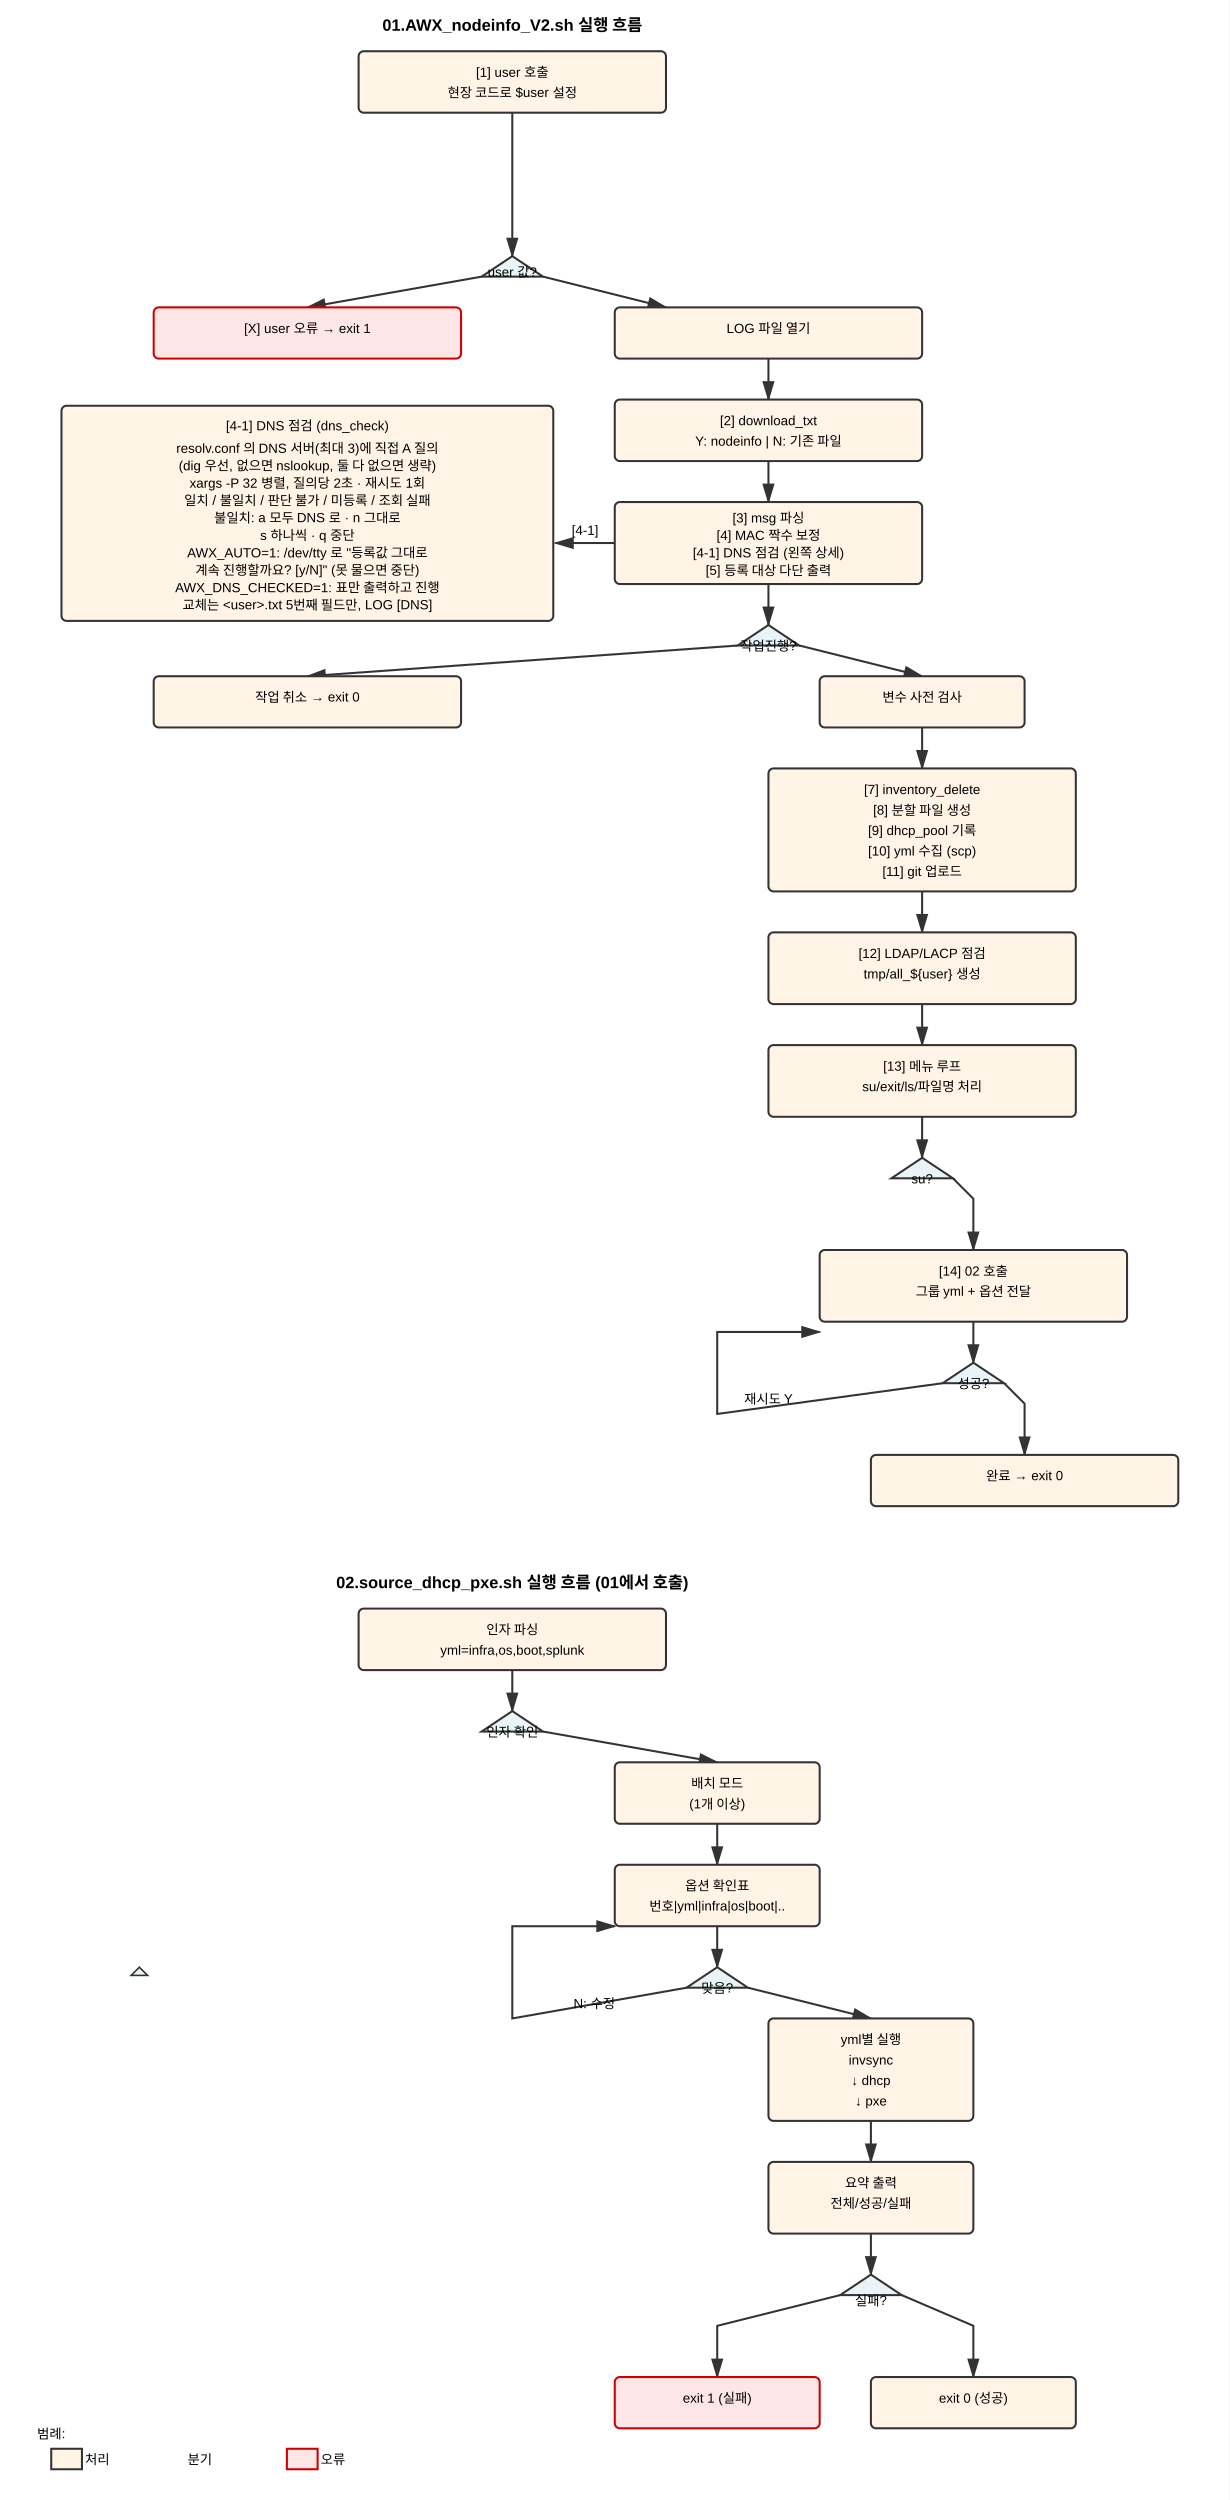
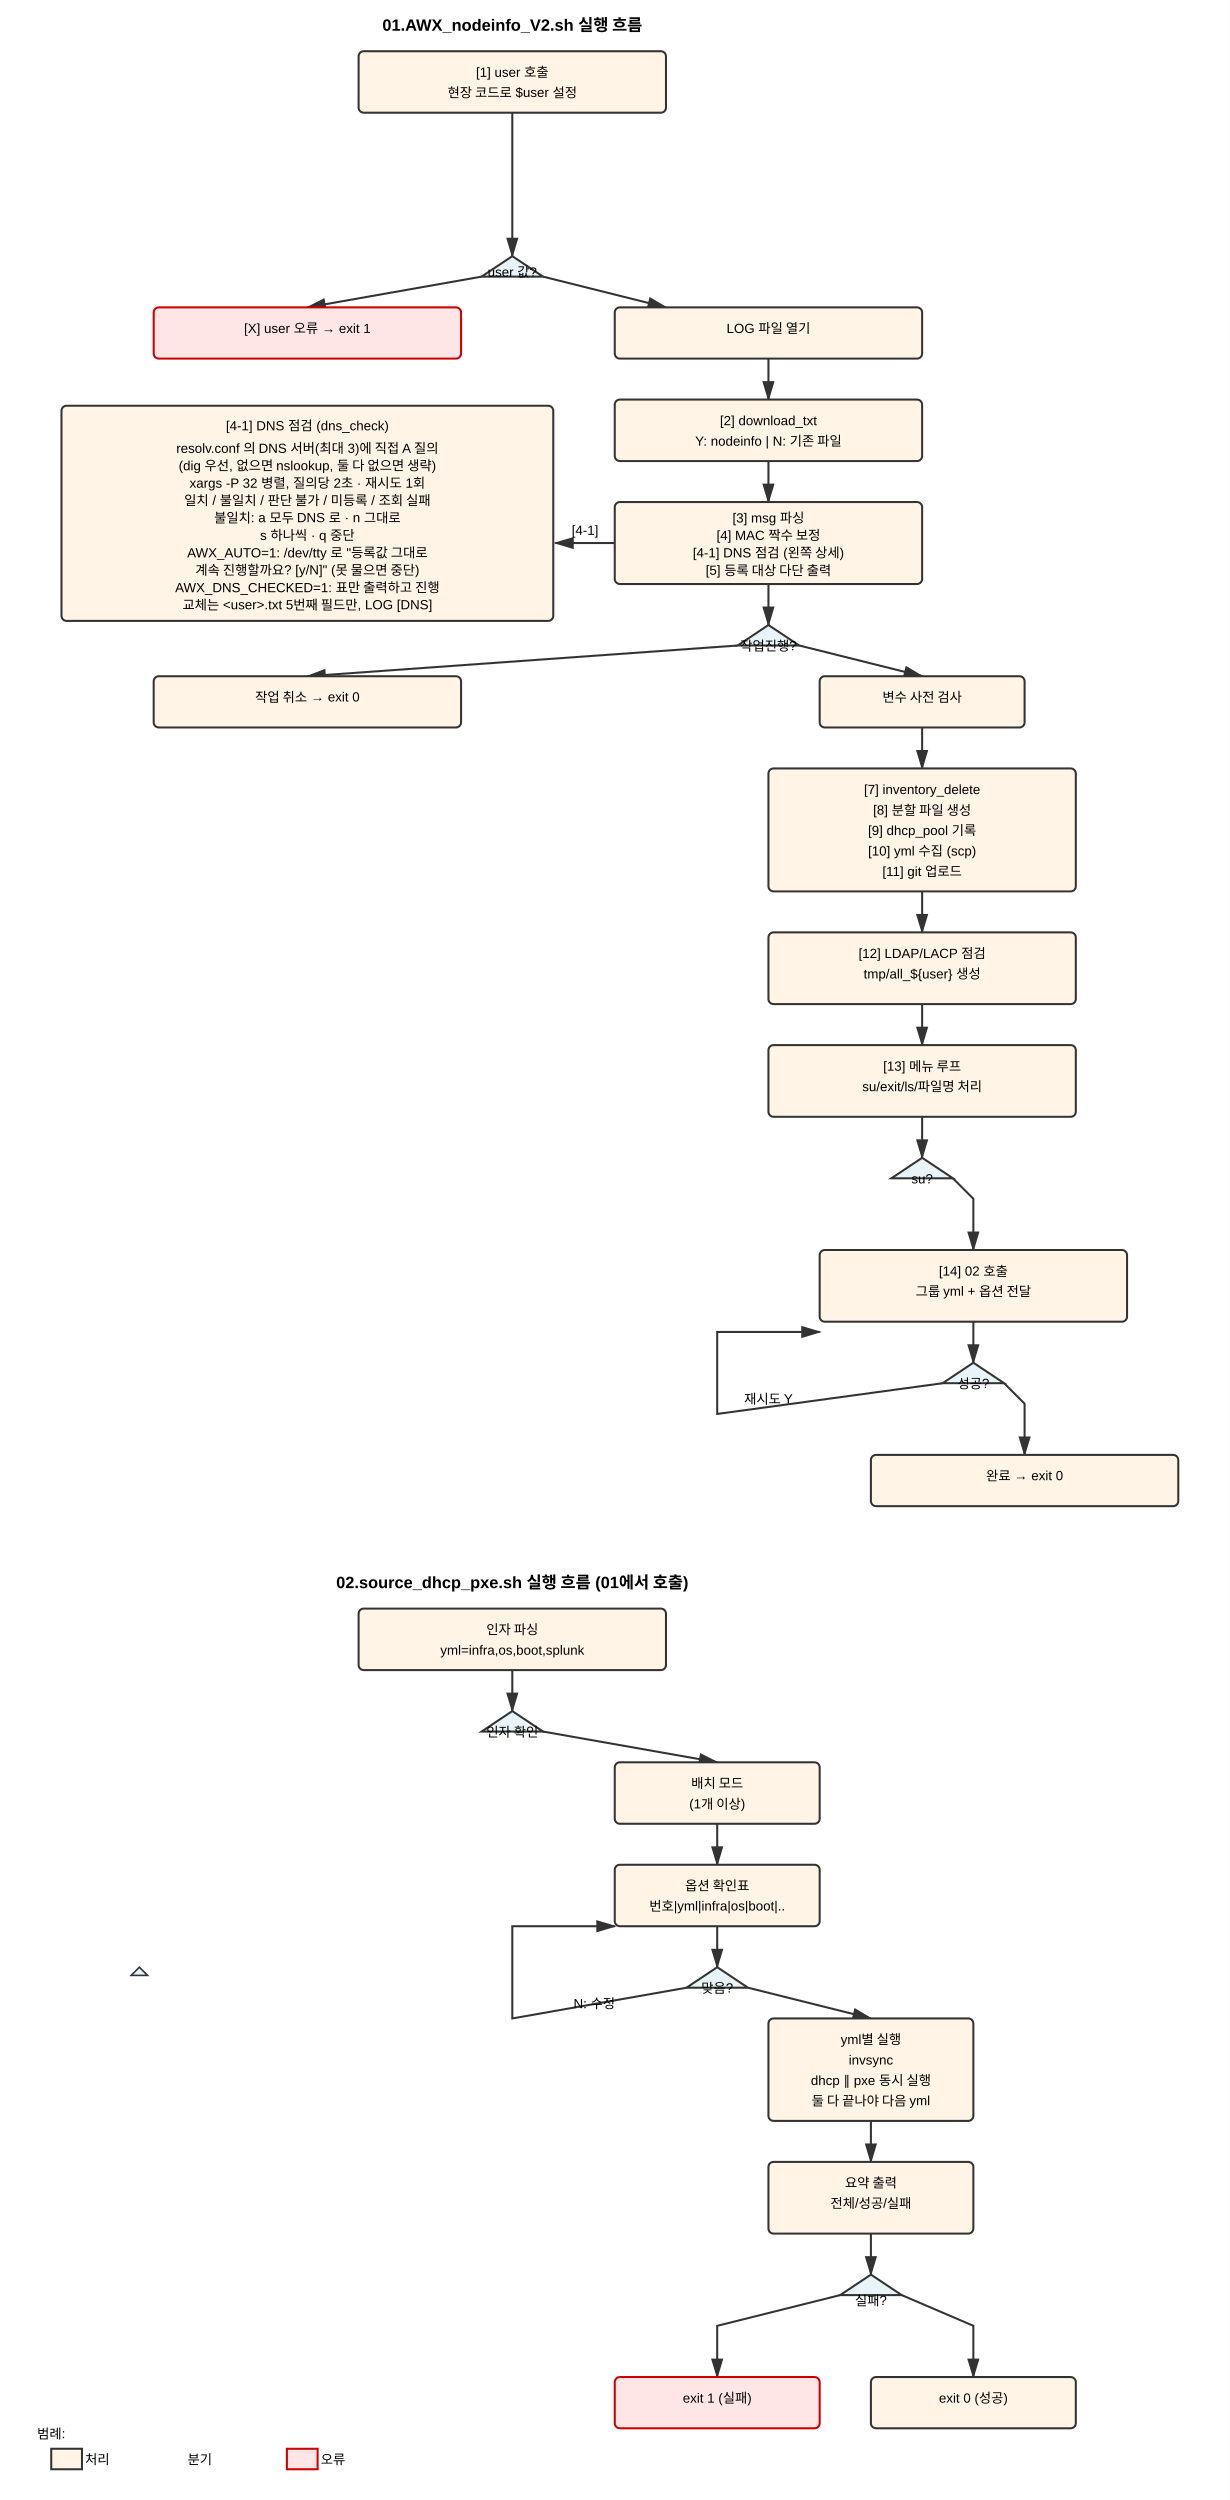
<svg xmlns="http://www.w3.org/2000/svg" width="2400" height="4880" viewBox="0 0 1200 2440" style="background-color: #ffffff">
  <defs>
    <style>
      .box { fill: #fff4e6; stroke: #333; stroke-width: 2; }
      .diamond { fill: #e8f4f8; stroke: #333; stroke-width: 2; }
      .error { fill: #ffe6e6; stroke: #c00; stroke-width: 2; }
      .text { font-family: Arial, sans-serif; font-size: 13px; text-anchor: middle; }
      .title { font-size: 16px; font-weight: bold; }
      .line { stroke: #333; stroke-width: 2; fill: none; }
      .arrow { stroke: #333; stroke-width: 2; fill: none; marker-end: url(#arrowhead); }
    </style>
    <marker id="arrowhead" markerWidth="10" markerHeight="10" refX="9" refY="3" orient="auto">
      <polygon points="0 0, 10 3, 0 6" fill="#333" />
    </marker>
  </defs>
  <rect width="1200" height="2440" fill="#ffffff" />
  <text x="500" y="30" class="text title">01.AWX_nodeinfo_V2.sh 실행 흐름</text>
  <rect x="350" y="50" width="300" height="60" class="box" rx="5" />
  <text x="500" y="75" class="text">[1] user 호출</text>
  <text x="500" y="95" class="text" font-size="12">현장 코드로 $user 설정</text>
  <path d="M 500 110 L 500 250" class="arrow" />
  <polygon points="500,250 470,270 530,270" class="diamond" />
  <text x="500" y="270" class="text" font-size="12">user 값?</text>
  <path d="M 470 270 L 300 300" class="arrow" />
  <rect x="150" y="300" width="300" height="50" class="error" rx="5" />
  <text x="300" y="325" class="text">[X] user 오류 → exit 1</text>
  <path d="M 530 270 L 650 300" class="arrow" />
  <rect x="600" y="300" width="300" height="50" class="box" rx="5" />
  <text x="750" y="325" class="text">LOG 파일 열기</text>
  <path d="M 750 350 L 750 390" class="arrow" />
  <rect x="600" y="390" width="300" height="60" class="box" rx="5" />
  <text x="750" y="415" class="text">[2] download_txt</text>
  <text x="750" y="435" class="text" font-size="12">Y: nodeinfo | N: 기존 파일</text>
  <path d="M 750 450 L 750 490" class="arrow" />
  <rect x="600" y="490" width="300" height="80" class="box" rx="5" />
  <text x="750" y="510" class="text">[3] msg 파싱</text>
  <text x="750" y="527" class="text" font-size="12">[4] MAC 짝수 보정</text>
  <text x="750" y="544" class="text" font-size="12">[4-1] DNS 점검 (왼쪽 상세)</text>
  <text x="750" y="561" class="text" font-size="12">[5] 등록 대상 다단 출력</text>
  <path d="M 600 530 L 542 530" class="arrow" />
  <text x="571" y="522" class="text" font-size="11">[4-1]</text>
  <rect x="60" y="396" width="480" height="210" class="box" rx="5" />
  <text x="300" y="420" class="text">[4-1] DNS 점검 (dns_check)</text>
  <text x="300" y="442" class="text" font-size="12">resolv.conf 의 DNS 서버(최대 3)에 직접 A 질의</text>
  <text x="300" y="459" class="text" font-size="12">(dig 우선, 없으면 nslookup, 둘 다 없으면 생략)</text>
  <text x="300" y="476" class="text" font-size="12">xargs -P 32 병렬, 질의당 2초 · 재시도 1회</text>
  <text x="300" y="493" class="text" font-size="12">일치 / 불일치 / 판단 불가 / 미등록 / 조회 실패</text>
  <text x="300" y="510" class="text" font-size="12">불일치: a 모두 DNS 로 · n 그대로</text>
  <text x="300" y="527" class="text" font-size="12">            s 하나씩 · q 중단</text>
  <text x="300" y="544" class="text" font-size="12">AWX_AUTO=1: /dev/tty 로 "등록값 그대로</text>
  <text x="300" y="561" class="text" font-size="12">계속 진행할까요? [y/N]" (못 물으면 중단)</text>
  <text x="300" y="578" class="text" font-size="12">AWX_DNS_CHECKED=1: 표만 출력하고 진행</text>
  <text x="300" y="595" class="text" font-size="12">교체는 &lt;user&gt;.txt 5번째 필드만, LOG [DNS]</text>
  <path d="M 750 570 L 750 610" class="arrow" />
  <polygon points="750,610 720,630 780,630" class="diamond" />
  <text x="750" y="635" class="text" font-size="12">작업진행?</text>
  <path d="M 720 630 L 300 660" class="arrow" />
  <rect x="150" y="660" width="300" height="50" class="box" rx="5" />
  <text x="300" y="685" class="text">작업 취소 → exit 0</text>
  <path d="M 780 630 L 900 660" class="arrow" />
  <rect x="800" y="660" width="200" height="50" class="box" rx="5" />
  <text x="900" y="685" class="text" font-size="12">변수 사전 검사</text>
  <path d="M 900 710 L 900 750" class="arrow" />
  <rect x="750" y="750" width="300" height="120" class="box" rx="5" />
  <text x="900" y="775" class="text">[7] inventory_delete</text>
  <text x="900" y="795" class="text" font-size="12">[8] 분할 파일 생성</text>
  <text x="900" y="815" class="text" font-size="12">[9] dhcp_pool 기록</text>
  <text x="900" y="835" class="text" font-size="12">[10] yml 수집 (scp)</text>
  <text x="900" y="855" class="text" font-size="12">[11] git 업로드</text>
  <path d="M 900 870 L 900 910" class="arrow" />
  <rect x="750" y="910" width="300" height="70" class="box" rx="5" />
  <text x="900" y="935" class="text">[12] LDAP/LACP 점검</text>
  <text x="900" y="955" class="text" font-size="12">tmp/all_${user} 생성</text>
  <path d="M 900 980 L 900 1020" class="arrow" />
  <rect x="750" y="1020" width="300" height="70" class="box" rx="5" />
  <text x="900" y="1045" class="text">[13] 메뉴 루프</text>
  <text x="900" y="1065" class="text" font-size="12">su/exit/ls/파일명 처리</text>
  <path d="M 900 1090 L 900 1130" class="arrow" />
  <polygon points="900,1130 870,1150 930,1150" class="diamond" />
  <text x="900" y="1155" class="text" font-size="12">su?</text>
  <path d="M 930 1150 L 950 1170 L 950 1220" class="arrow" />
  <rect x="800" y="1220" width="300" height="70" class="box" rx="5" />
  <text x="950" y="1245" class="text">[14] 02 호출</text>
  <text x="950" y="1265" class="text" font-size="12">그룹 yml + 옵션 전달</text>
  <path d="M 950 1290 L 950 1330" class="arrow" />
  <polygon points="950,1330 920,1350 980,1350" class="diamond" />
  <text x="950" y="1355" class="text" font-size="12">성공?</text>
  <path d="M 920 1350 L 700 1380 L 700 1300 L 800 1300" class="arrow" />
  <text x="750" y="1370" class="text" font-size="11">재시도 Y</text>
  <path d="M 980 1350 L 1000 1370 L 1000 1420" class="arrow" />
  <rect x="850" y="1420" width="300" height="50" class="box" rx="5" />
  <text x="1000" y="1445" class="text">완료 → exit 0</text>
  <text x="500" y="1550" class="text title">02.source_dhcp_pxe.sh 실행 흐름 (01에서 호출)</text>
  <rect x="350" y="1570" width="300" height="60" class="box" rx="5" />
  <text x="500" y="1595" class="text">인자 파싱</text>
  <text x="500" y="1615" class="text" font-size="12">yml=infra,os,boot,splunk</text>
  <path d="M 500 1630 L 500 1670" class="arrow" />
  <polygon points="500,1670 470,1690 530,1690" class="diamond" />
  <text x="500" y="1695" class="text" font-size="12">인자 확인</text>
  <path d="M 530 1690 L 700 1720" class="arrow" />
  <rect x="600" y="1720" width="200" height="60" class="box" rx="5" />
  <text x="700" y="1745" class="text">배치 모드</text>
  <text x="700" y="1765" class="text" font-size="11">(1개 이상)</text>
  <path d="M 700 1780 L 700 1820" class="arrow" />
  <rect x="600" y="1820" width="200" height="60" class="box" rx="5" />
  <text x="700" y="1845" class="text">옵션 확인표</text>
  <text x="700" y="1865" class="text" font-size="11">번호|yml|infra|os|boot|..</text>
  <path d="M 700 1880 L 700 1920" class="arrow" />
  <polygon points="700,1920 670,1940 730,1940" class="diamond" />
  <text x="700" y="1945" class="text" font-size="12">맞음?</text>
  <path d="M 670 1940 L 500 1970 L 500 1880 L 600 1880" class="arrow" />
  <text x="580" y="1960" class="text" font-size="11">N: 수정</text>
  <path d="M 730 1940 L 850 1970" class="arrow" />
  <rect x="750" y="1970" width="200" height="100" class="box" rx="5" />
  <text x="850" y="1995" class="text" font-size="12">yml별 실행</text>
  <text x="850" y="2015" class="text" font-size="11">invsync</text>
-   <text x="850" y="2035" class="text" font-size="11">↓ dhcp</text>
-   <text x="850" y="2055" class="text" font-size="11">↓ pxe</text>
+   <text x="850" y="2035" class="text" font-size="11">dhcp ∥ pxe 동시 실행</text>
+   <text x="850" y="2055" class="text" font-size="11">둘 다 끝나야 다음 yml</text>
  <path d="M 850 2070 L 850 2110" class="arrow" />
  <rect x="750" y="2110" width="200" height="70" class="box" rx="5" />
  <text x="850" y="2135" class="text" font-size="12">요약 출력</text>
  <text x="850" y="2155" class="text" font-size="11">전체/성공/실패</text>
  <path d="M 850 2180 L 850 2220" class="arrow" />
  <polygon points="850,2220 820,2240 880,2240" class="diamond" />
  <text x="850" y="2250" class="text" font-size="12">실패?</text>
  <path d="M 880 2240 L 950 2270 L 950 2320" class="arrow" />
  <rect x="850" y="2320" width="200" height="50" class="box" rx="5" />
  <text x="950" y="2345" class="text">exit 0 (성공)</text>
  <path d="M 820 2240 L 700 2270 L 700 2320" class="arrow" />
  <rect x="600" y="2320" width="200" height="50" class="error" rx="5" />
  <text x="700" y="2345" class="text">exit 1 (실패)</text>
  <text x="50" y="2380" class="text" font-size="12" text-anchor="start">범례:</text>
  <rect x="50" y="2390" width="30" height="20" class="box" />
  <text x="95" y="2405" class="text" text-anchor="start" font-size="11">처리</text>
  <polygon points="170,2400 160,2410 180,2410" class="diamond" transform="scale(0.8)" />
  <text x="195" y="2405" class="text" text-anchor="start" font-size="11">분기</text>
  <rect x="280" y="2390" width="30" height="20" class="error" />
  <text x="325" y="2405" class="text" text-anchor="start" font-size="11">오류</text>
</svg>
